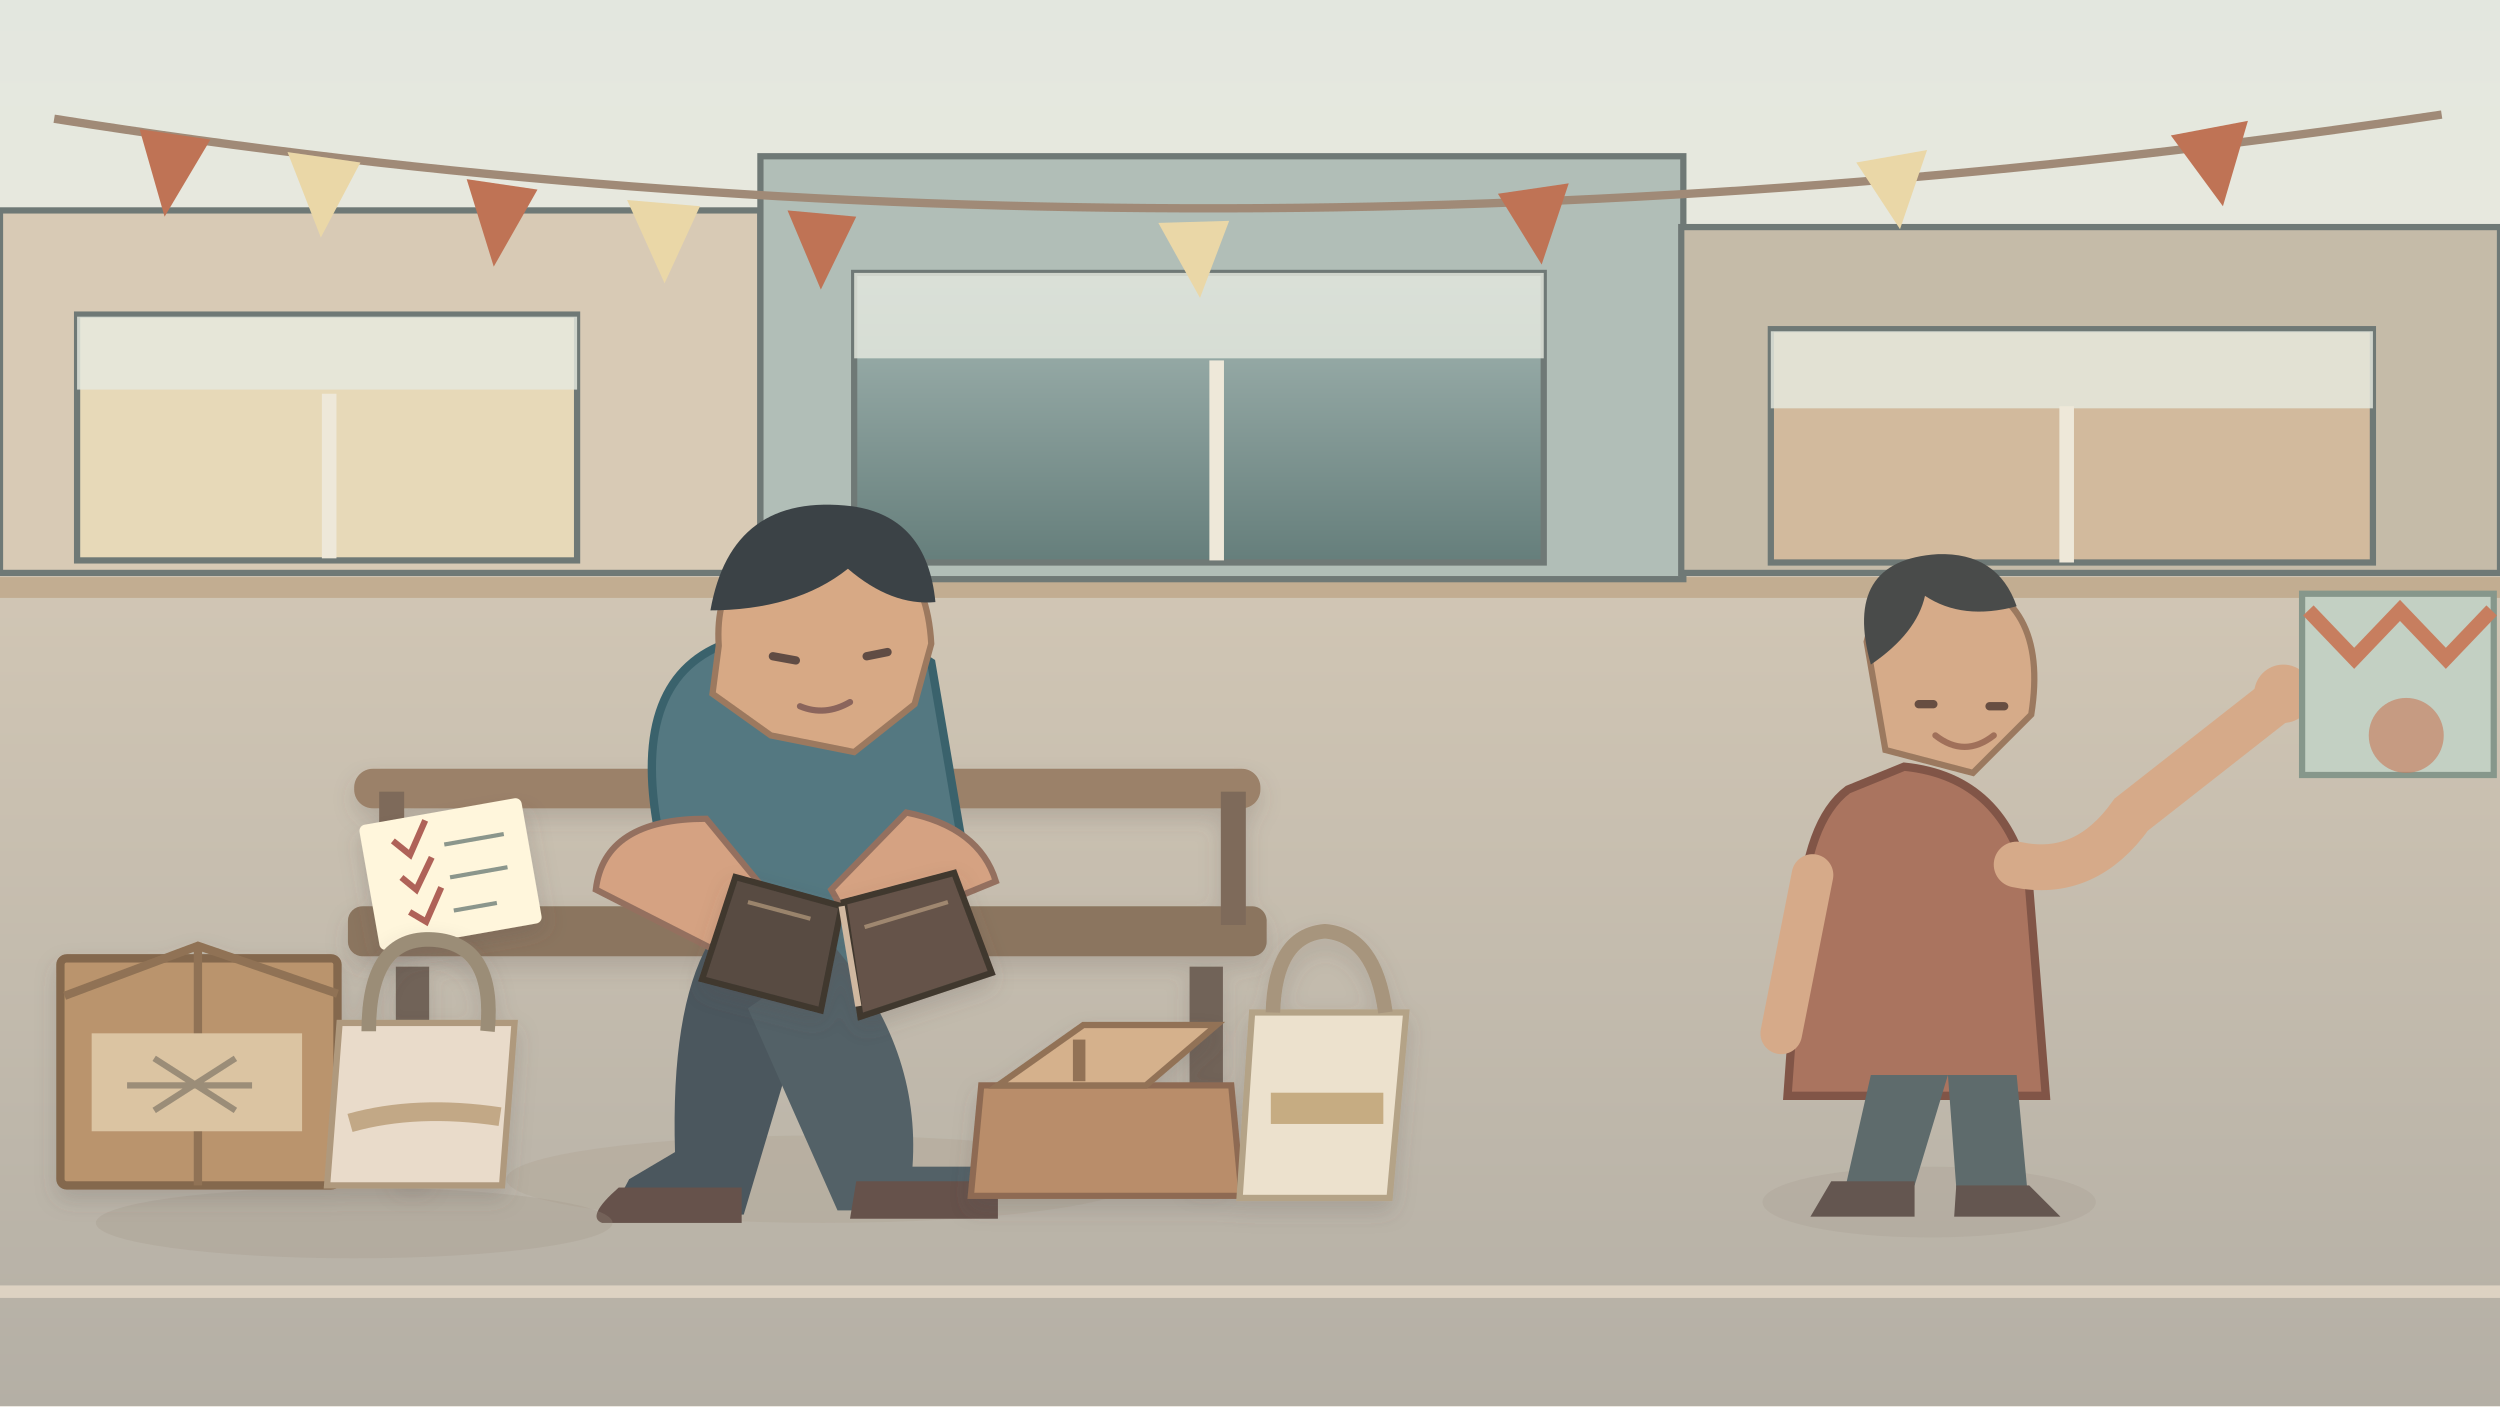
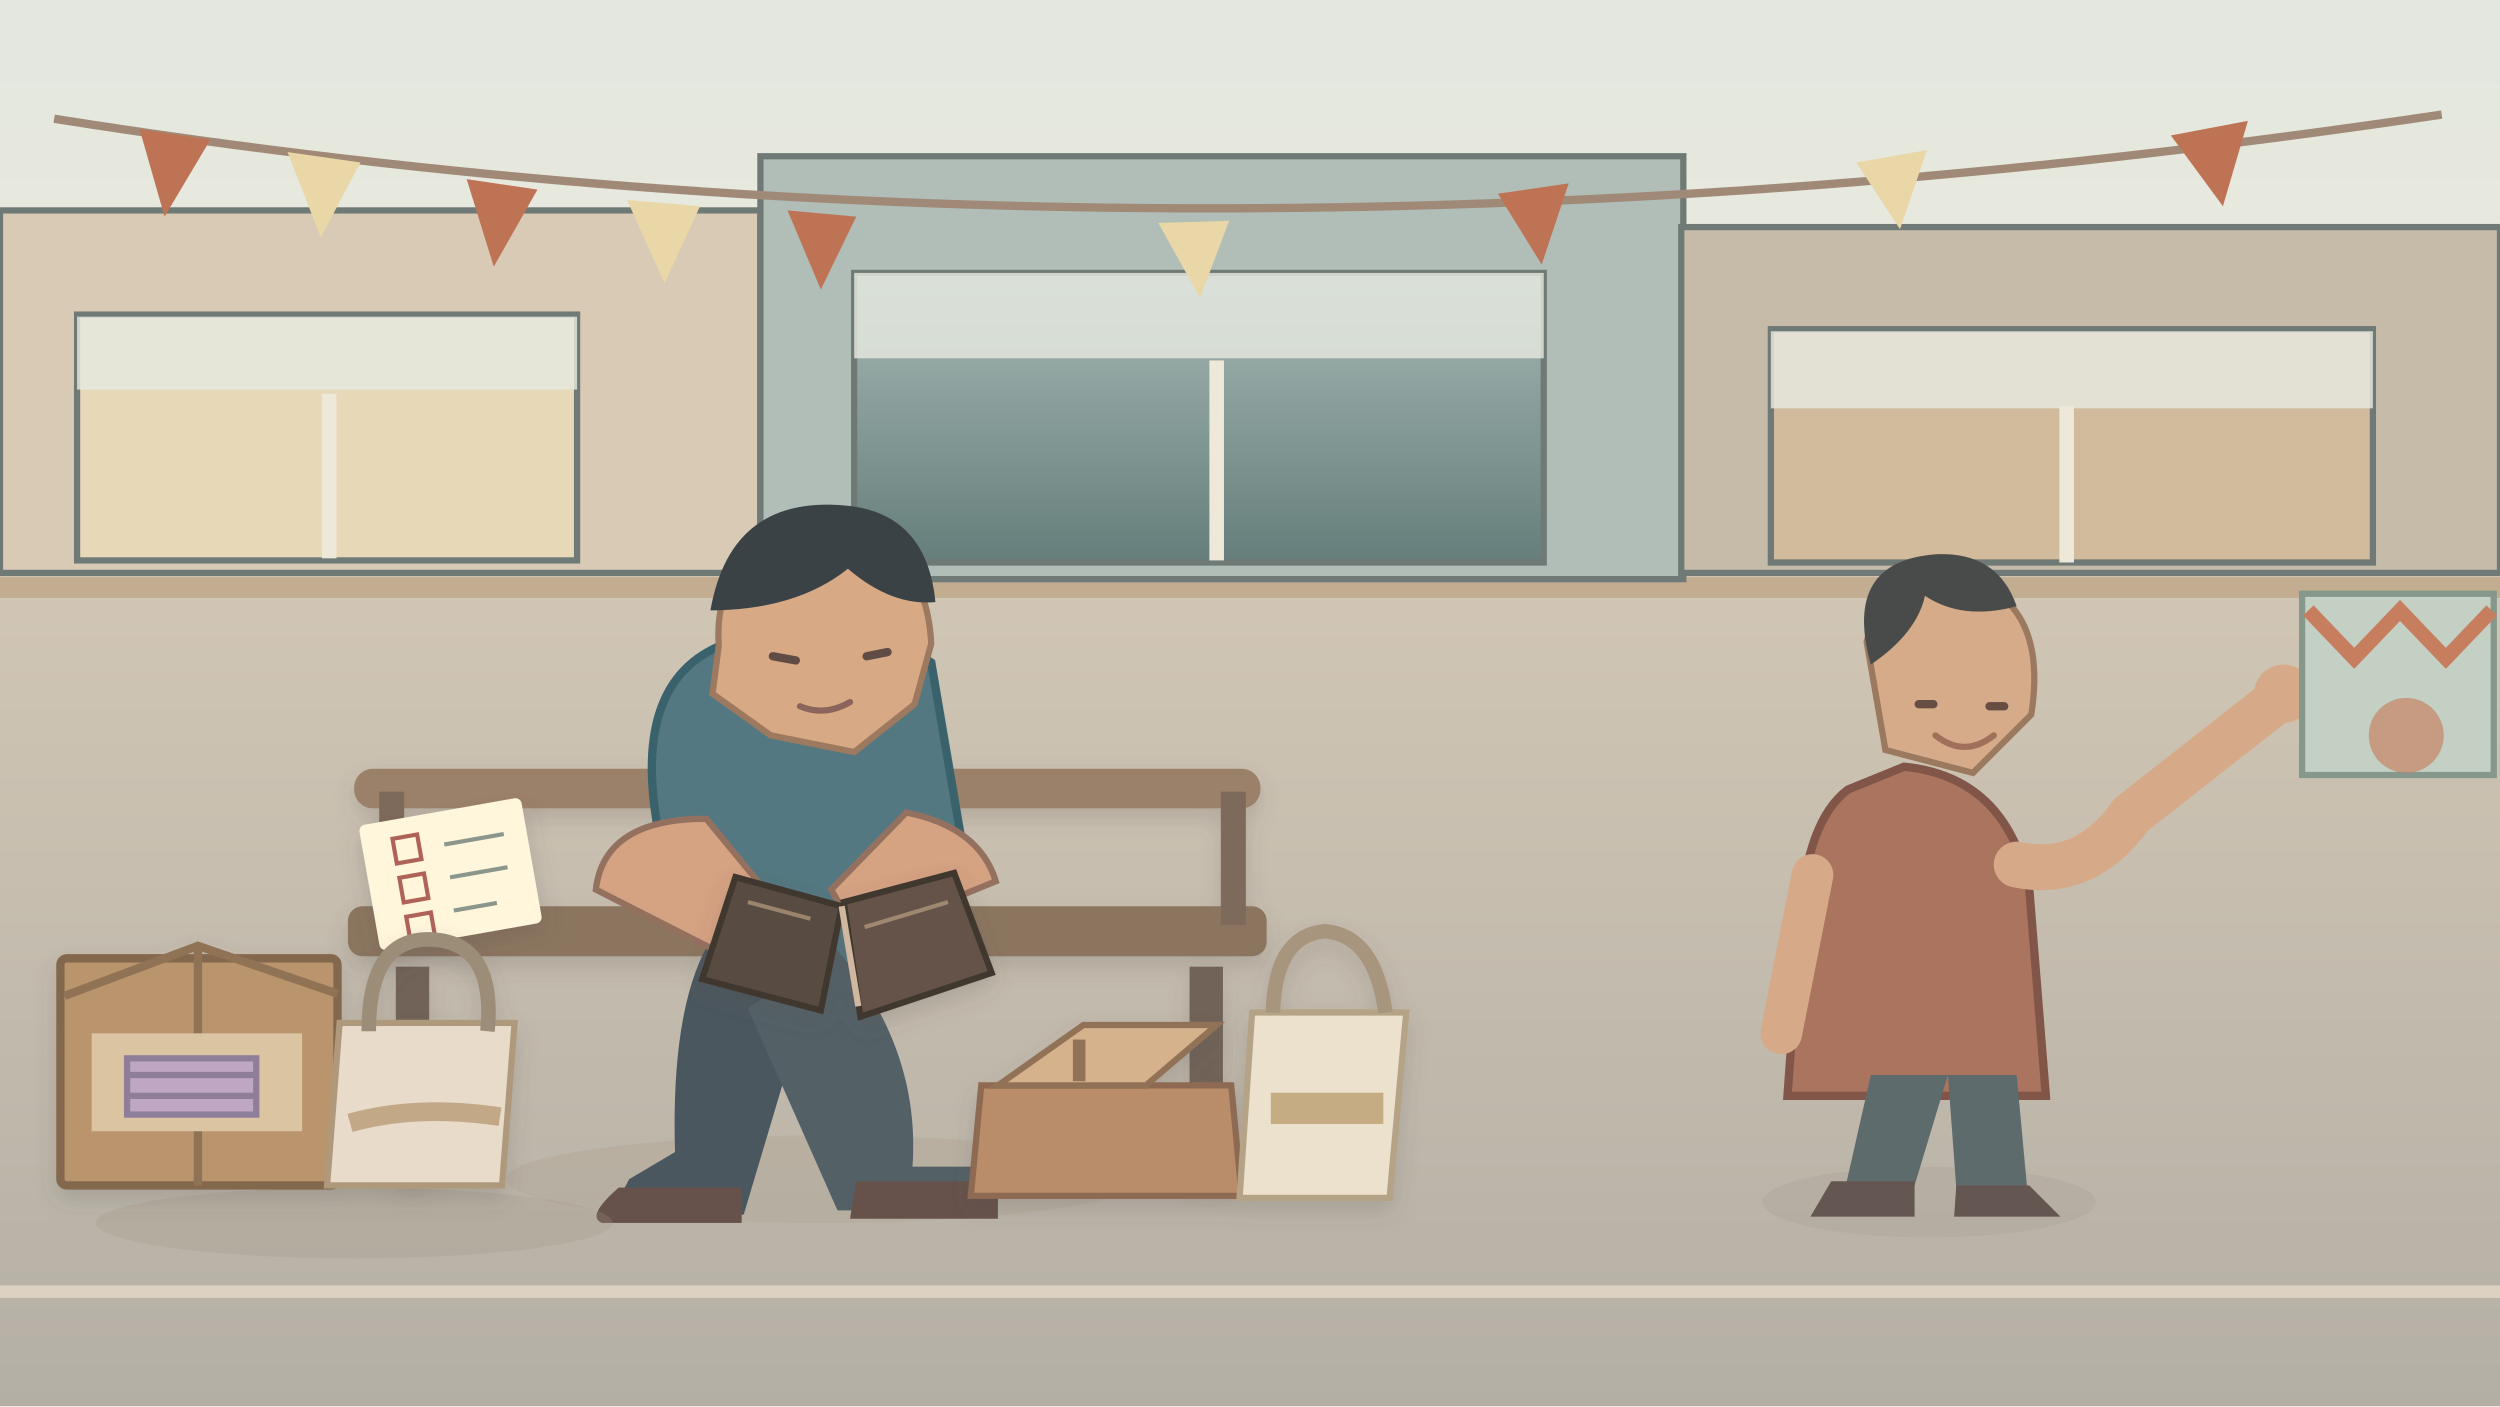
- <svg xmlns="http://www.w3.org/2000/svg" viewBox="0 0 1200 675" role="img" aria-label="セールの前夜祭で買い物を終えた客が空の財布を見せ、店員が遠くの本番セール装飾を指す商店街の創作イラスト" data-visual-topic="document" data-article-sha256="f0aa523e3caacb88eb9483e4c1cd14f6347d209aa451b64c4c67931b7bbe76ab">
+ <svg xmlns="http://www.w3.org/2000/svg" viewBox="0 0 1200 675" role="img" aria-label="セールの前夜祭で買い替え予算を別の商品に使い切った客が空の財布を見せ、店員が遠くの本番セール装飾を指す商店街の創作イラスト" data-visual-topic="document" data-article-sha256="c49cb86550679260a2b6b88fcb61207131fa252378fc732e307482b22937992d">
  <defs>
    <linearGradient id="sky" x2="0" y2="1">
      <stop stop-color="#e3e7df" />
      <stop offset="1" stop-color="#fff0d8" />
    </linearGradient>
    <linearGradient id="shop" x2="0" y2="1">
      <stop stop-color="#a7b9b5" />
      <stop offset="1" stop-color="#657e7b" />
    </linearGradient>
    <linearGradient id="road" x2="0" y2="1">
      <stop stop-color="#d2c7b5" />
      <stop offset="1" stop-color="#b4afa5" />
    </linearGradient>
    <filter id="shadow" x="-25%" y="-30%" width="150%" height="160%">
      <feDropShadow dx="0" dy="5" stdDeviation="5" flood-color="#55504b" flood-opacity=".20" />
    </filter>
  </defs>
  <rect width="1200" height="675" fill="url(#sky)" />
  <rect x="0" y="263" width="1200" height="412" fill="url(#road)" />
  <path d="M0 282H1200" stroke="#c2ad91" stroke-width="10" />
  <path d="M0 620H1200" stroke="#e6d9c9" stroke-width="6" opacity=".8" />
  <g stroke="#6f7976" stroke-width="3">
    <rect x="0" y="101" width="365" height="174" fill="#d8cab5" />
    <rect x="365" y="75" width="443" height="203" fill="#b1beb7" />
    <rect x="807" y="109" width="393" height="166" fill="#c5bba8" />
    <rect x="37" y="151" width="240" height="118" fill="#e7d9b8" />
    <rect x="410" y="131" width="331" height="139" fill="url(#shop)" />
    <rect x="850" y="158" width="289" height="112" fill="#d2ba9d" />
  </g>
  <g fill="#e5e9df" opacity=".82">
    <path d="M37 152h240v35H37z" />
    <path d="M410 131h331v41H410z" />
    <path d="M850 159h289v37H850z" />
  </g>
  <g fill="none" stroke="#eee8d9" stroke-width="7">
    <path d="M158 189v79M584 173v96M992 195v75" />
  </g>
  <path d="M26 57Q575 144 1172 55" stroke="#a08a77" stroke-width="4" fill="none" />
  <g fill="#bf7355">
    <path d="M67 62l34 5-22 37z" />
    <path d="M224 86l34 5-21 37z" />
    <path d="M378 101l33 3-17 35z" />
    <path d="M719 93l34-5-13 39z" />
    <path d="M1042 65l37-7-12 41z" />
  </g>
  <g fill="#ead7a7">
    <path d="M138 73l35 5-19 36z" />
    <path d="M301 96l35 3-17 37z" />
    <path d="M556 107l34-1-14 37z" />
    <path d="M891 78l34-6-13 38z" />
  </g>
  <g filter="url(#shadow)">
    <rect x="167" y="435" width="441" height="24" rx="7" fill="#8b755f" />
    <rect x="190" y="464" width="16" height="103" fill="#716458" />
    <rect x="571" y="464" width="16" height="103" fill="#716458" />
    <rect x="170" y="369" width="435" height="19" rx="9" fill="#9b8169" />
    <path d="M188 380V444M592 380V444" stroke="#7e6b5a" stroke-width="12" />
  </g>
  <ellipse cx="395" cy="566" rx="152" ry="21" fill="#a99a89" opacity=".25" />
  <path d="M316 399q-14-75 35-91 45-24 96 10l16 94-35 55H350z" fill="#547881" stroke="#3a626c" stroke-width="4" />
  <path d="M340 453q-18 32-16 100l-22 13-9 17h64l31-104z" fill="#4b575e" />
  <path d="M401 455q41 48 37 105h39q4 15-1 21h-74l-43-97z" fill="#536167" />
  <path d="M297 570h59v17h-67q-8-3 8-17M411 567h68v18h-71z" fill="#66524b" />
  <path d="M345 310q-3-47 46-52 53-4 56 51l-8 29-29 23-40-8-28-20z" fill="#d7a985" stroke="#9c795f" stroke-width="3" />
  <path d="M341 293q10-57 68-50 36 5 40 46-21 2-42-16-25 20-67 20" fill="#3b4246" />
  <path d="M371 315l11 2M416 315l10-2" stroke="#604c44" stroke-width="4" stroke-linecap="round" />
  <path d="M384 339q12 5 24-2" fill="none" stroke="#8b655c" stroke-width="3" stroke-linecap="round" />
  <path d="M339 393q-49 0-53 34l55 28 26-28z" fill="#d5a282" stroke="#94705f" stroke-width="3" />
  <path d="M435 390q35 7 43 33l-66 27-13-23z" fill="#d5a282" stroke="#94705f" stroke-width="3" />
  <g filter="url(#shadow)">
    <path d="M353 421l51 14-10 50-57-15z" fill="#584b42" stroke="#40382f" stroke-width="3" />
    <path d="M405 433l53-14 18 48-63 21z" fill="#655348" stroke="#40382f" stroke-width="3" />
    <path d="M404 435l8 48" stroke="#d0b8a0" stroke-width="3" />
    <path d="M359 433l30 8m26 4l40-12" stroke="#c6aa88" stroke-width="2" opacity=".6" />
  </g>
  <g transform="rotate(-10 210 410)" filter="url(#shadow)">
    <rect x="175" y="390" width="79" height="61" rx="3" fill="#fff6dc" />
-     <path d="M190 400l7 8 10-15m-16 25l6 7 10-14m-15 24l7 6 10-15" fill="none" stroke="#af6258" stroke-width="3" />
+     <path d="M190 399h12v12h-12zM190 418h12v12h-12zM190 437h12v12h-12z" fill="none" stroke="#af6258" stroke-width="2" />
    <path d="M214 406h29m-29 16h28m-29 16h21" stroke="#8b968c" stroke-width="2" />
  </g>
  <ellipse cx="170" cy="587" rx="124" ry="17" fill="#a09385" opacity=".25" />
  <g filter="url(#shadow)">
    <rect x="29" y="460" width="133" height="109" rx="3" fill="#ba946d" stroke="#84684d" stroke-width="4" />
    <path d="M31 478l64-24 67 23M95 455v114" stroke="#907254" stroke-width="4" fill="none" />
    <rect x="44" y="496" width="101" height="47" fill="#dbc4a2" />
-     <path d="M61 521h60m-47-13l39 25m0-25l-39 25" stroke="#9b8d78" stroke-width="3" />
+     <path d="M61 508h62v27H61zM61 516h62M61 526h62" fill="#bfa6c2" stroke="#8f7e99" stroke-width="3" />
    <path d="M163 491h84l-6 78h-84z" fill="#e9dbca" stroke="#af997d" stroke-width="3" />
    <path d="M177 495q0-46 31-44 30 2 26 44" fill="none" stroke="#9b8d77" stroke-width="7" />
    <path d="M168 539q32-9 72-3" stroke="#c2a886" stroke-width="9" />
    <path d="M471 521h120l5 53H466z" fill="#b98d6a" stroke="#8e6b52" stroke-width="3" />
    <path d="M479 521l41-29h64l-34 29z" fill="#d5b18c" stroke="#927257" stroke-width="3" />
    <path d="M518 499v20" stroke="#927257" stroke-width="6" />
    <path d="M601 486h74l-8 89h-72z" fill="#ece1cd" stroke="#b4a387" stroke-width="3" />
    <path d="M611 486q1-37 25-39 24 2 29 39" stroke="#a7957d" stroke-width="7" fill="none" />
    <path d="M610 532h54" stroke="#c6ac82" stroke-width="15" />
  </g>
  <ellipse cx="926" cy="577" rx="80" ry="17" fill="#a2988c" opacity=".25" />
  <path d="M887 379q-20 15-23 63l-6 84h124l-8-100q-11-53-60-58z" fill="#aa745f" stroke="#815547" stroke-width="4" />
  <path d="M898 516l-12 53h33l16-53zM935 516l4 54h34l-5-54z" fill="#5e6b6c" />
  <path d="M879 567h40v17h-50zM939 569h35l15 15h-51z" fill="#645650" />
  <path d="M896 308q9-40 42-32 46 10 37 67l-28 28-42-11z" fill="#d6ab89" stroke="#9b795f" stroke-width="3" />
  <path d="M898 319q-14-50 32-53 29-1 38 25-26 7-44-5-4 18-26 33" fill="#494b4a" />
  <path d="M921 338h7m27 1h7" stroke="#674e42" stroke-width="4" stroke-linecap="round" />
  <path d="M929 353q14 11 28 0" stroke="#a0705a" stroke-width="3" fill="none" stroke-linecap="round" />
  <path d="M968 415q33 7 55-24l74-58" fill="none" stroke="#d6aa89" stroke-width="22" stroke-linecap="round" />
  <circle cx="1096" cy="333" r="14" fill="#d6aa89" />
  <path d="M870 420l-15 76" stroke="#d6aa89" stroke-width="20" stroke-linecap="round" />
  <path d="M1105 285h92v87h-92z" fill="#c3d0c3" stroke="#86978b" stroke-width="3" />
  <path d="M1108 293l22 23 22-23 22 23 22-23" fill="none" stroke="#c77e5f" stroke-width="7" />
  <circle cx="1155" cy="353" r="18" fill="#c77e5f" opacity=".65" />
</svg>
